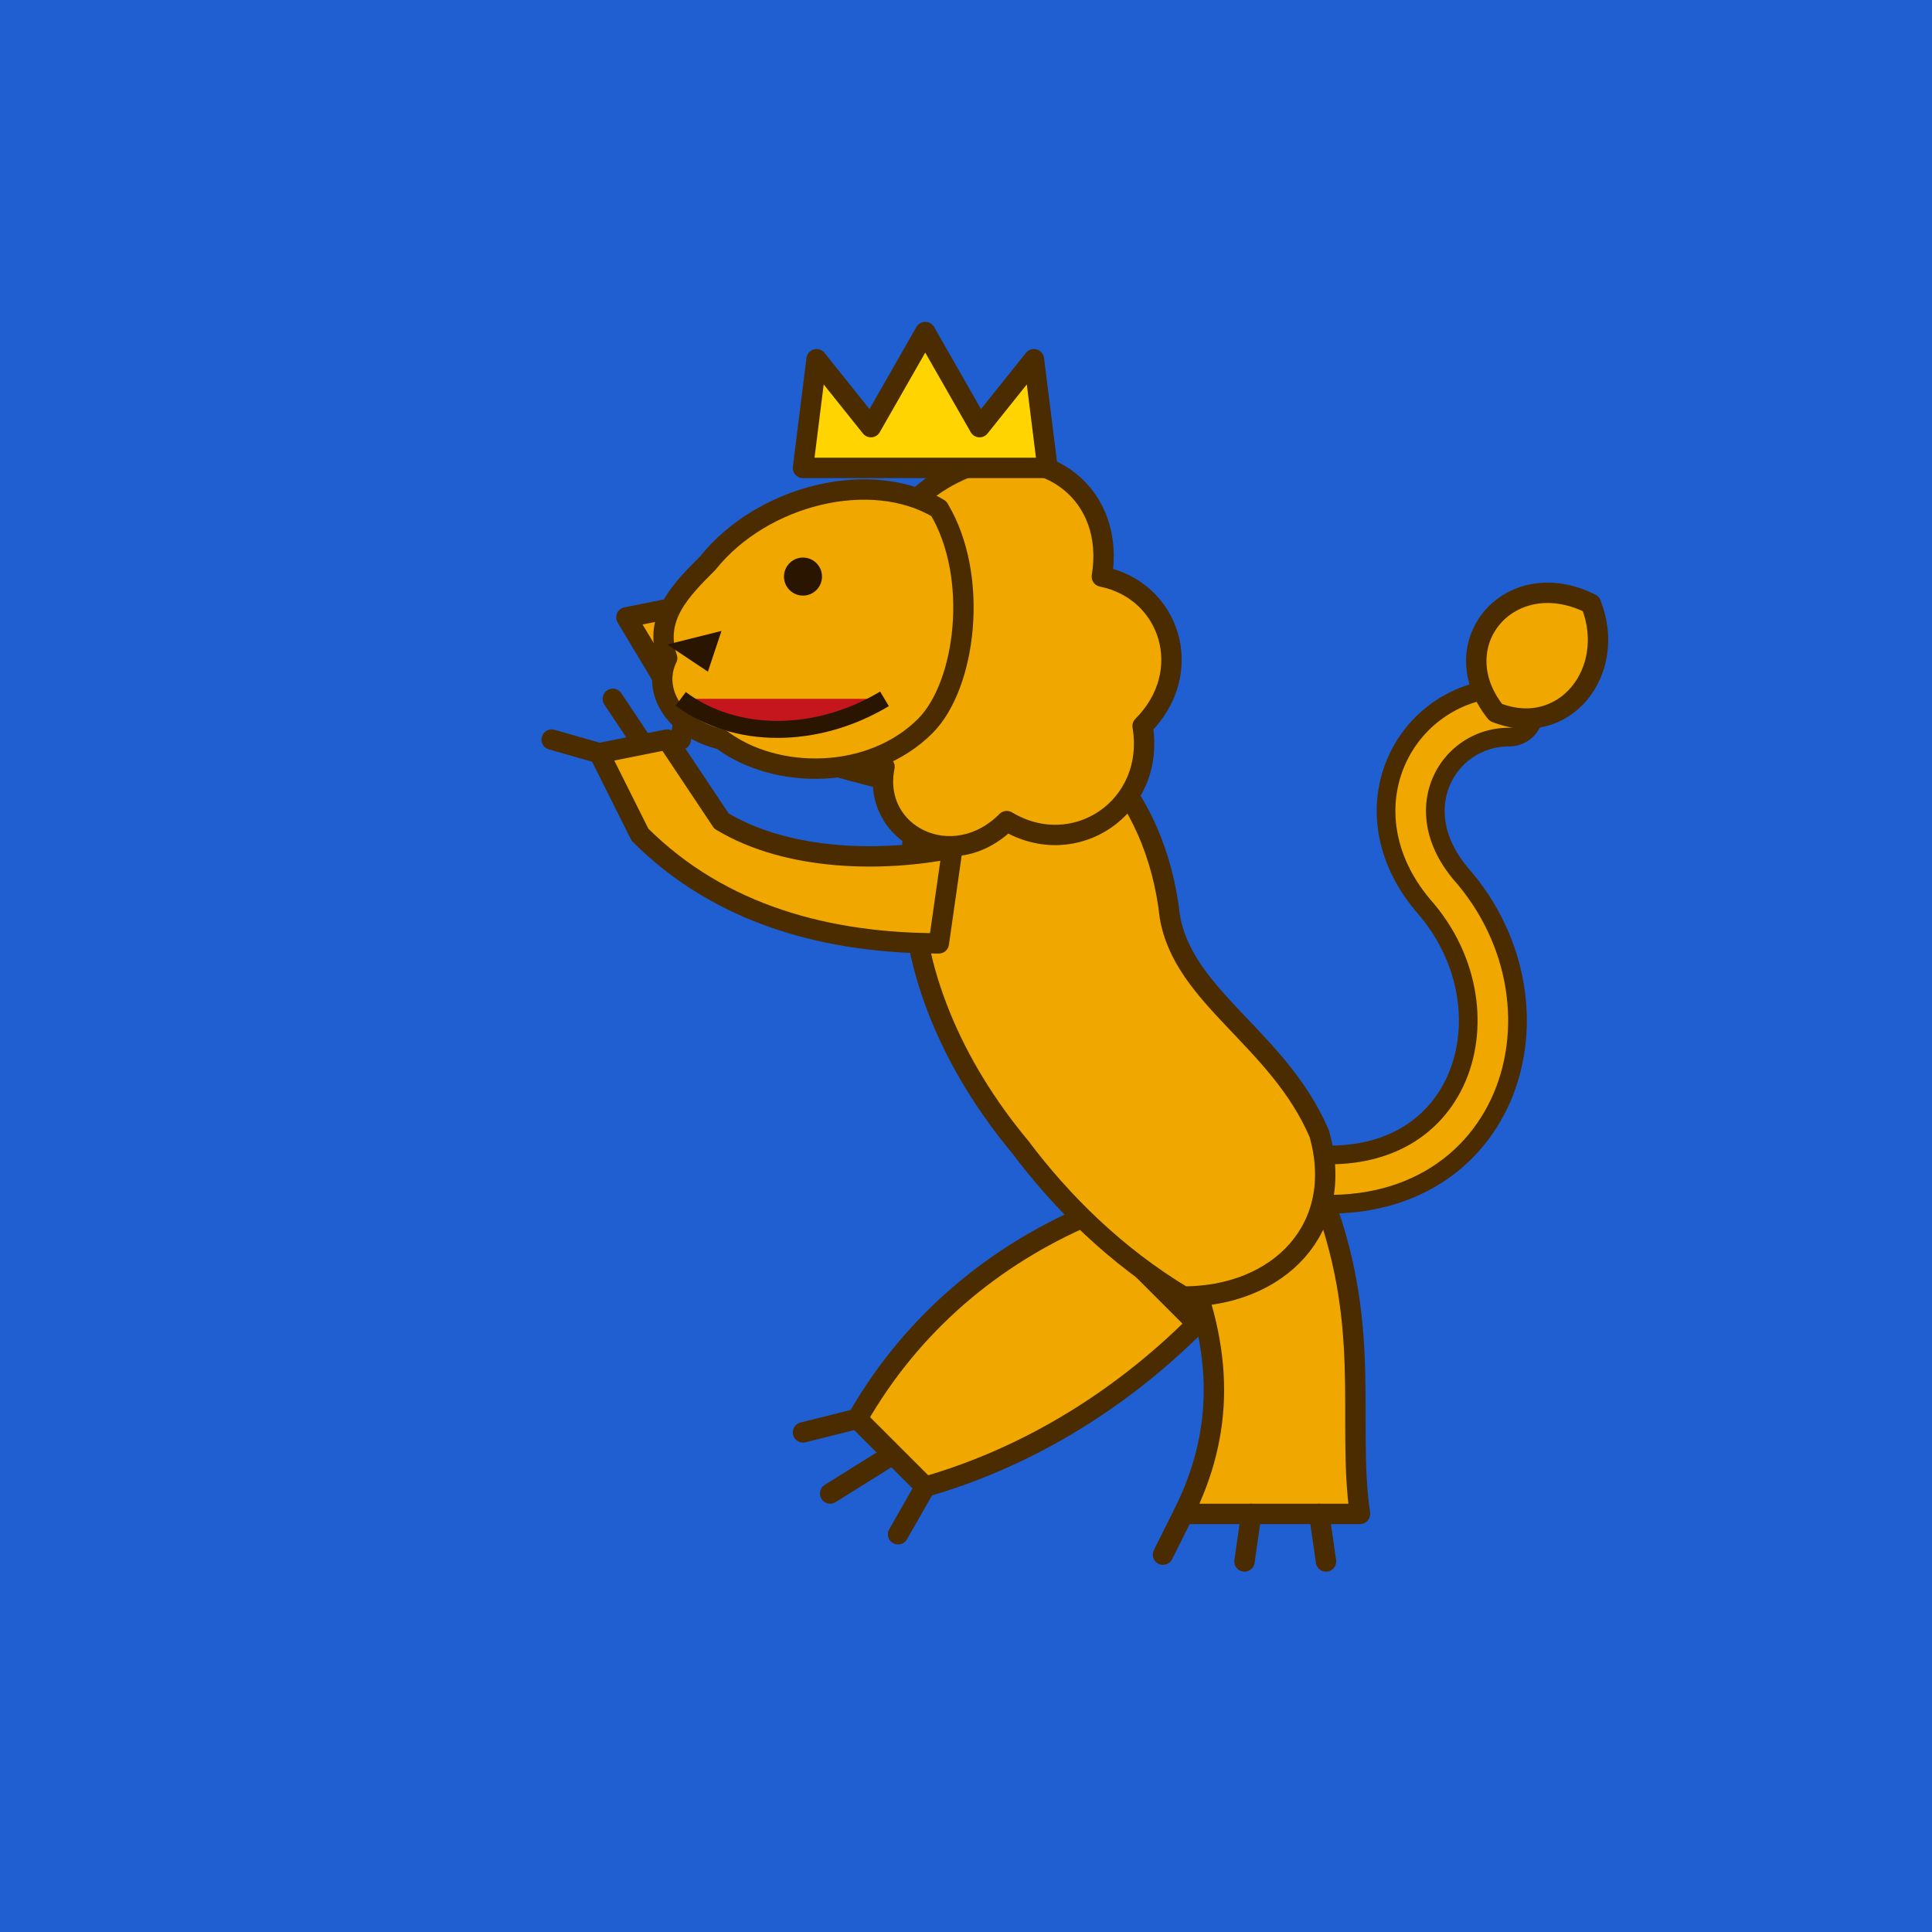
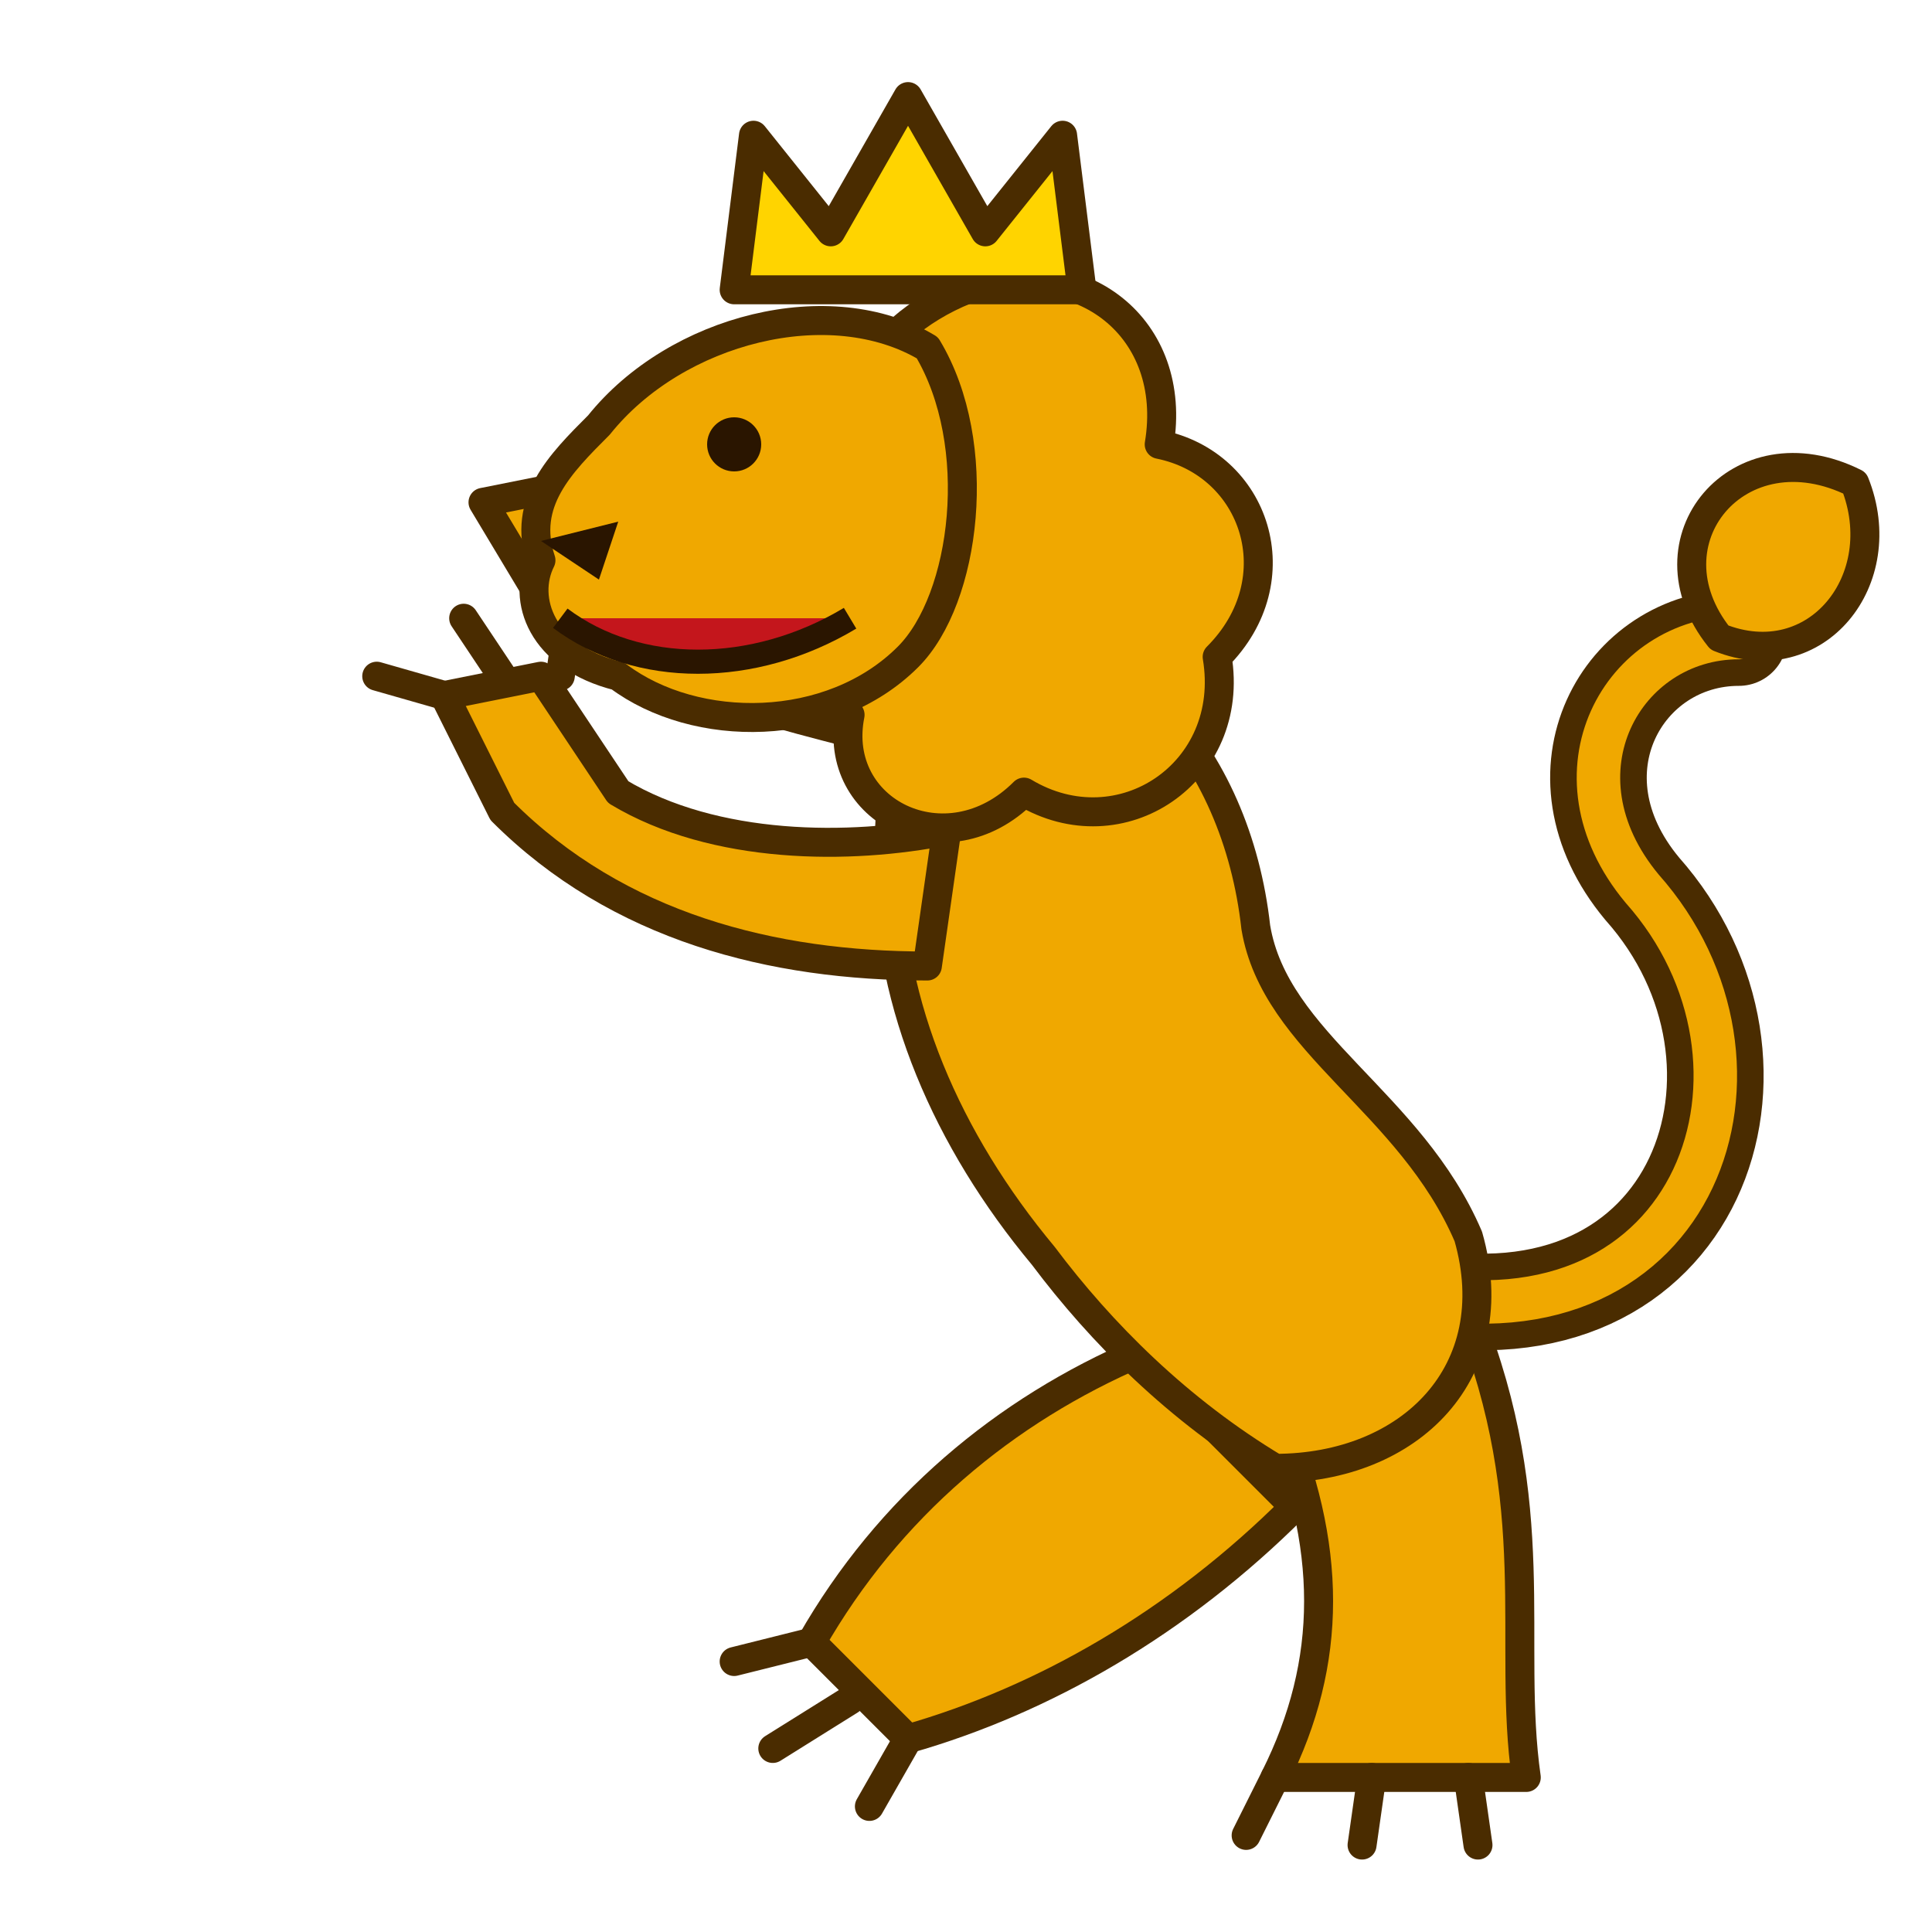
- <svg xmlns="http://www.w3.org/2000/svg" viewBox="0 0 512 512">
-   <rect width="512" height="512" fill="#1f5fd1" />
-   <g transform="translate(76 70) scale(1.8)">
-     <g fill="#f0a800" stroke="#4a2c00" stroke-width="3" stroke-linejoin="round" stroke-linecap="round">
-       <path d="M146 134 C176 140 186 110 170 92 C160 80 168 66 180 66" fill="none" stroke="#4a2c00" stroke-width="10" />
-       <path d="M146 134 C176 140 186 110 170 92 C160 80 168 66 180 66" fill="none" stroke="#f0a800" stroke-width="4.5" />
-       <path d="M178 66 C170 56 180 44 192 50 C196 60 188 70 178 66Z" />
-       <path d="M118 140 C104 146 92 156 84 170 L94 180 C108 176 122 168 134 156 Z" />
-       <path d="M84 170 l-8 2 M88 176 l-8 5 M94 180 l-4 7" fill="none" />
-       <path d="M132 146 C138 160 138 172 132 184 L158 184 C156 170 160 156 152 136 Z" />
-       <path d="M132 184 l-3 6 M142 184 l-1 7 M152 184 l1 7" fill="none" />
-       <path d="M98 64 C116 64 128 78 130 96 C132 108 146 114 152 128 C156 142 146 152 132 152 C122 146 114 138 108 130 C98 118 92 104 92 90 C92 78 94 70 98 64 Z" />
-       <path d="M96 78 C82 74 68 72 56 62 L50 52 L60 50 L68 58 C78 64 90 66 100 66 Z" />
-       <path d="M96 100 C80 100 64 96 52 84 L46 72 L56 70 L64 82 C74 88 88 88 98 86 Z" />
-       <path d="M46 72 l-7 -2 M52 70 l-4 -6 M58 70 l1 -7" fill="none" />
-       <path d="M100 30 C112 26 122 34 120 46 C130 48 134 60 126 68 C128 80 116 88 106 82 C98 90 86 84 88 74 C80 70 80 58 88 54 C84 44 90 34 100 30 Z" />
-       <path d="M96 36 C86 30 70 34 62 44 C58 48 54 52 56 58 C54 62 56 68 64 70 C72 76 86 76 94 68 C100 62 102 46 96 36 Z" />
-     </g>
-     <path d="M76 30 L78 14 L86 24 L94 10 L102 24 L110 14 L112 30 Z" fill="#ffd400" stroke="#4a2c00" stroke-width="3" stroke-linejoin="round" />
-     <circle cx="76" cy="46" r="2.8" fill="#2a1500" />
-     <path d="M56 56 l8 -2 l-2 6 z" fill="#2a1500" />
-     <path d="M58 64 C66 70 78 70 88 64" fill="#c4161c" stroke="#2a1500" stroke-width="2.5" />
+ <svg xmlns="http://www.w3.org/2000/svg" viewBox="0 0 200 200" role="img" aria-label="Nederlandse leeuw">
+   <g fill="#f0a800" stroke="#4a2c00" stroke-width="3" stroke-linejoin="round" stroke-linecap="round">
+     <path d="M146 134 C176 140 186 110 170 92 C160 80 168 66 180 66" fill="none" stroke="#4a2c00" stroke-width="10" />
+     <path d="M146 134 C176 140 186 110 170 92 C160 80 168 66 180 66" fill="none" stroke="#f0a800" stroke-width="4.5" />
+     <path d="M178 66 C170 56 180 44 192 50 C196 60 188 70 178 66Z" />
+     <path d="M118 140 C104 146 92 156 84 170 L94 180 C108 176 122 168 134 156 Z" />
+     <path d="M84 170 l-8 2 M88 176 l-8 5 M94 180 l-4 7" fill="none" />
+     <path d="M132 146 C138 160 138 172 132 184 L158 184 C156 170 160 156 152 136 Z" />
+     <path d="M132 184 l-3 6 M142 184 l-1 7 M152 184 l1 7" fill="none" />
+     <path d="M98 64 C116 64 128 78 130 96 C132 108 146 114 152 128 C156 142 146 152 132 152 C122 146 114 138 108 130 C98 118 92 104 92 90 C92 78 94 70 98 64 Z" />
+     <path d="M96 78 C82 74 68 72 56 62 L50 52 L60 50 L68 58 C78 64 90 66 100 66 Z" />
+     <path d="M96 100 C80 100 64 96 52 84 L46 72 L56 70 L64 82 C74 88 88 88 98 86 Z" />
+     <path d="M46 72 l-7 -2 M52 70 l-4 -6 M58 70 l1 -7" fill="none" />
+     <path d="M100 30 C112 26 122 34 120 46 C130 48 134 60 126 68 C128 80 116 88 106 82 C98 90 86 84 88 74 C80 70 80 58 88 54 C84 44 90 34 100 30 Z" />
+     <path d="M96 36 C86 30 70 34 62 44 C58 48 54 52 56 58 C54 62 56 68 64 70 C72 76 86 76 94 68 C100 62 102 46 96 36 Z" />
  </g>
+   <path d="M76 30 L78 14 L86 24 L94 10 L102 24 L110 14 L112 30 Z" fill="#ffd400" stroke="#4a2c00" stroke-width="3" stroke-linejoin="round" />
+   <circle cx="76" cy="46" r="2.8" fill="#2a1500" />
+   <path d="M56 56 l8 -2 l-2 6 z" fill="#2a1500" />
+   <path d="M58 64 C66 70 78 70 88 64" fill="#c4161c" stroke="#2a1500" stroke-width="2.5" />
</svg>
